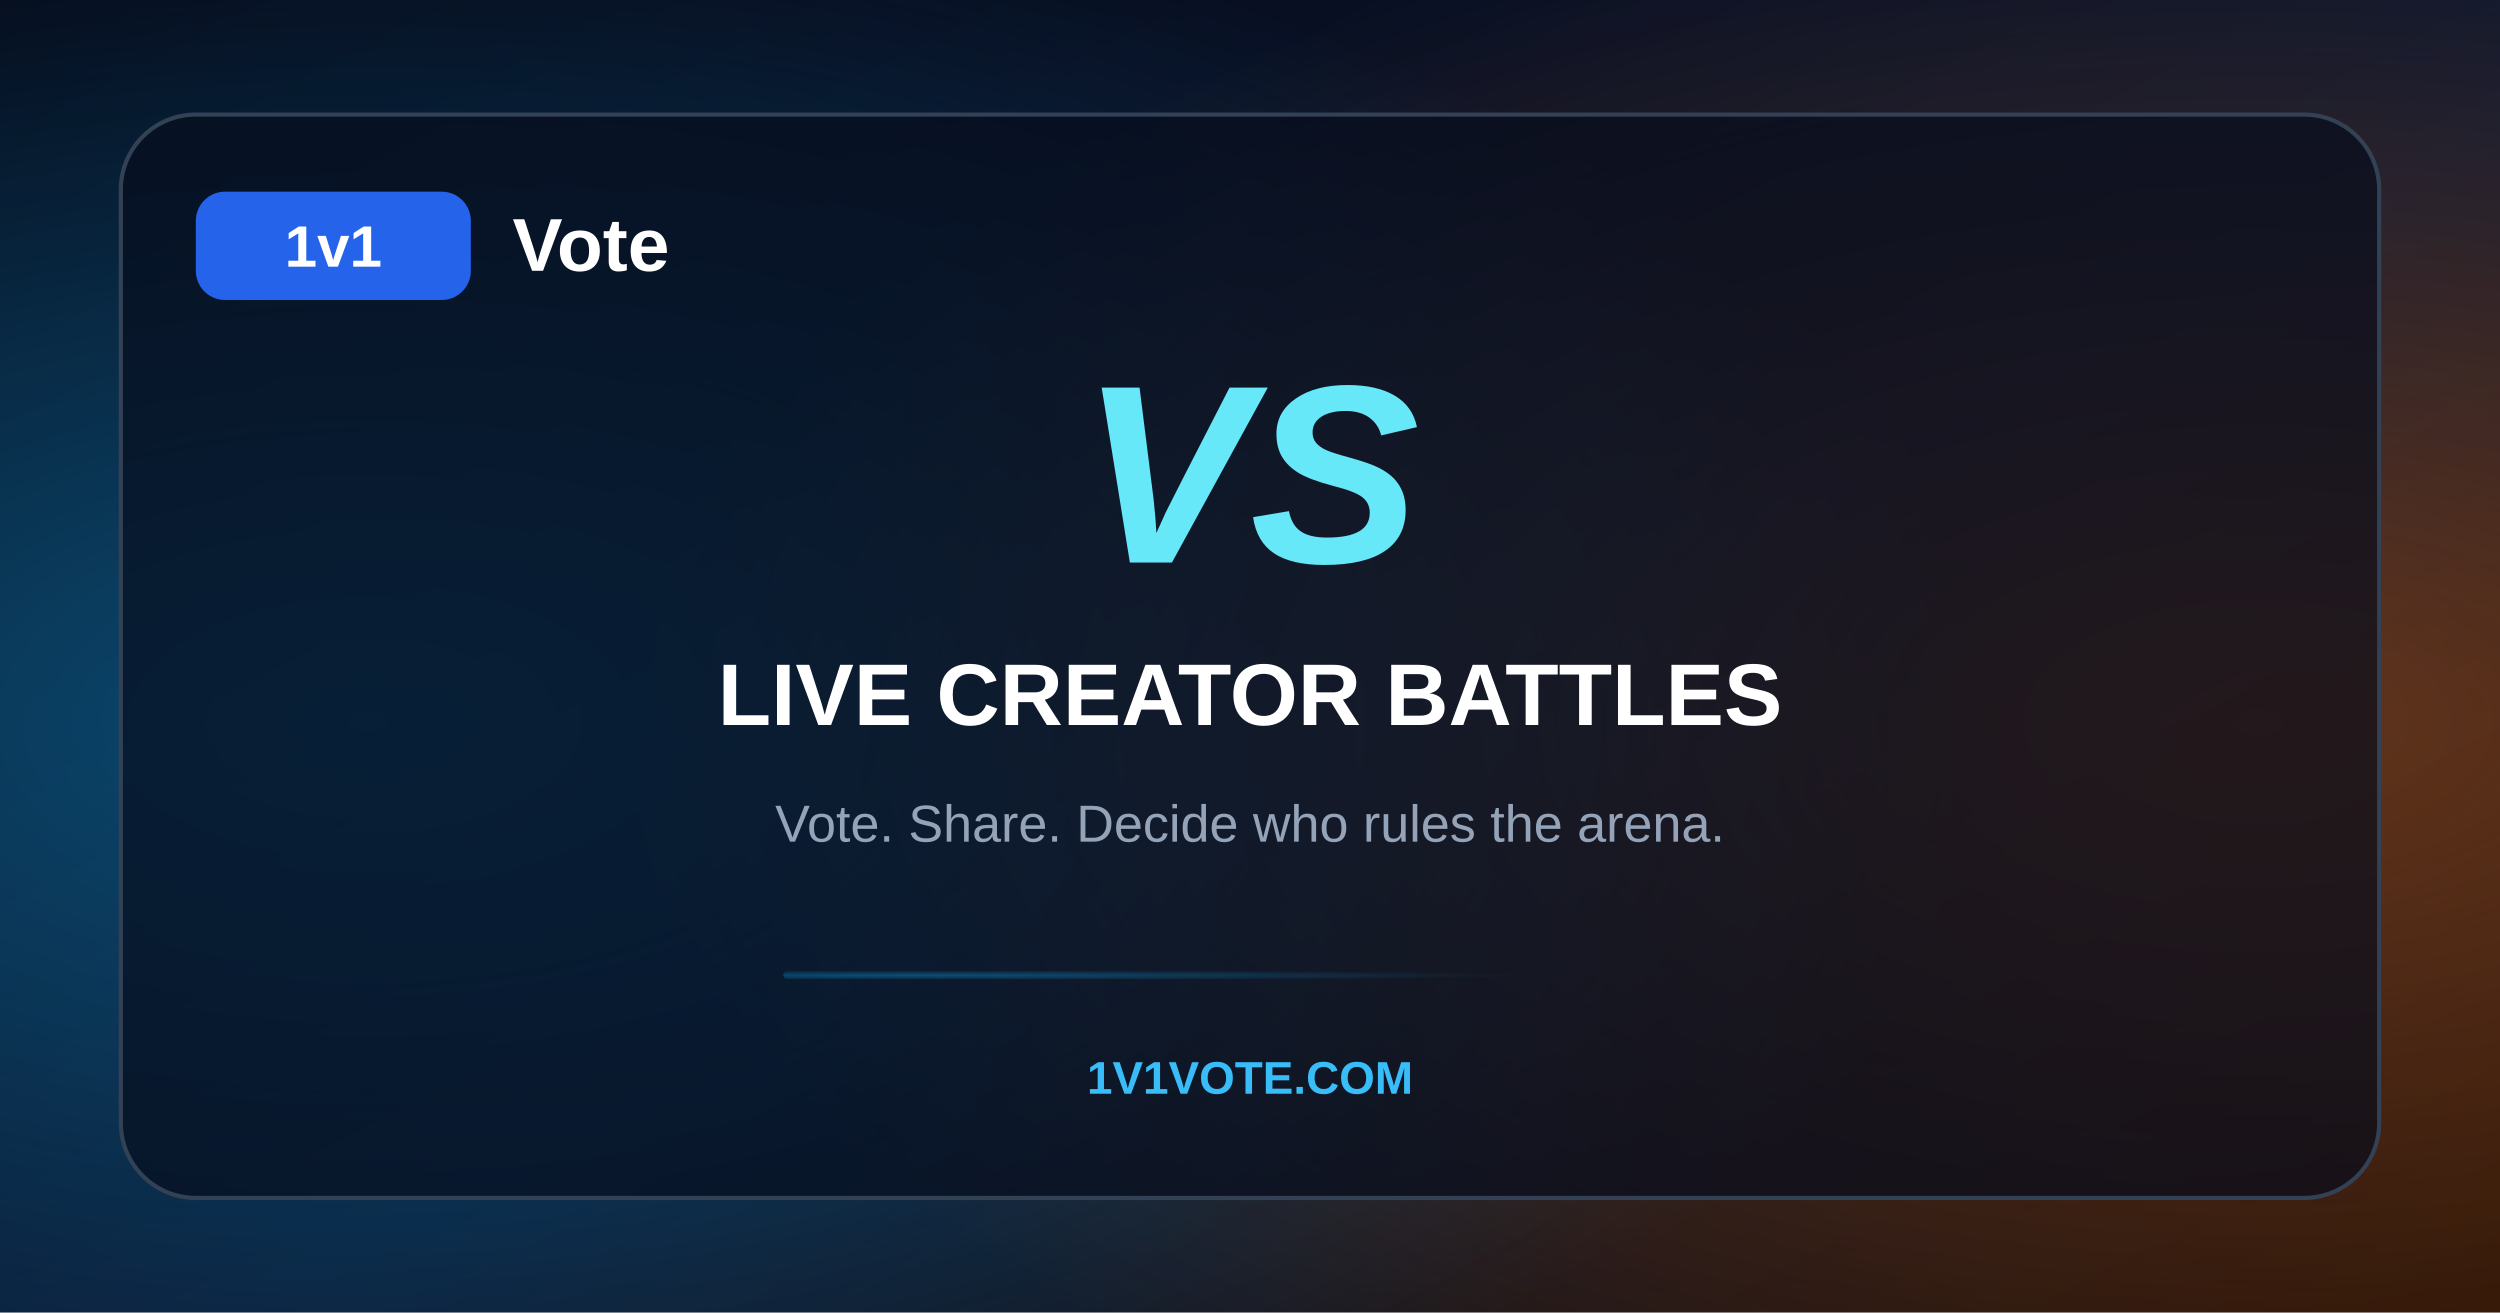
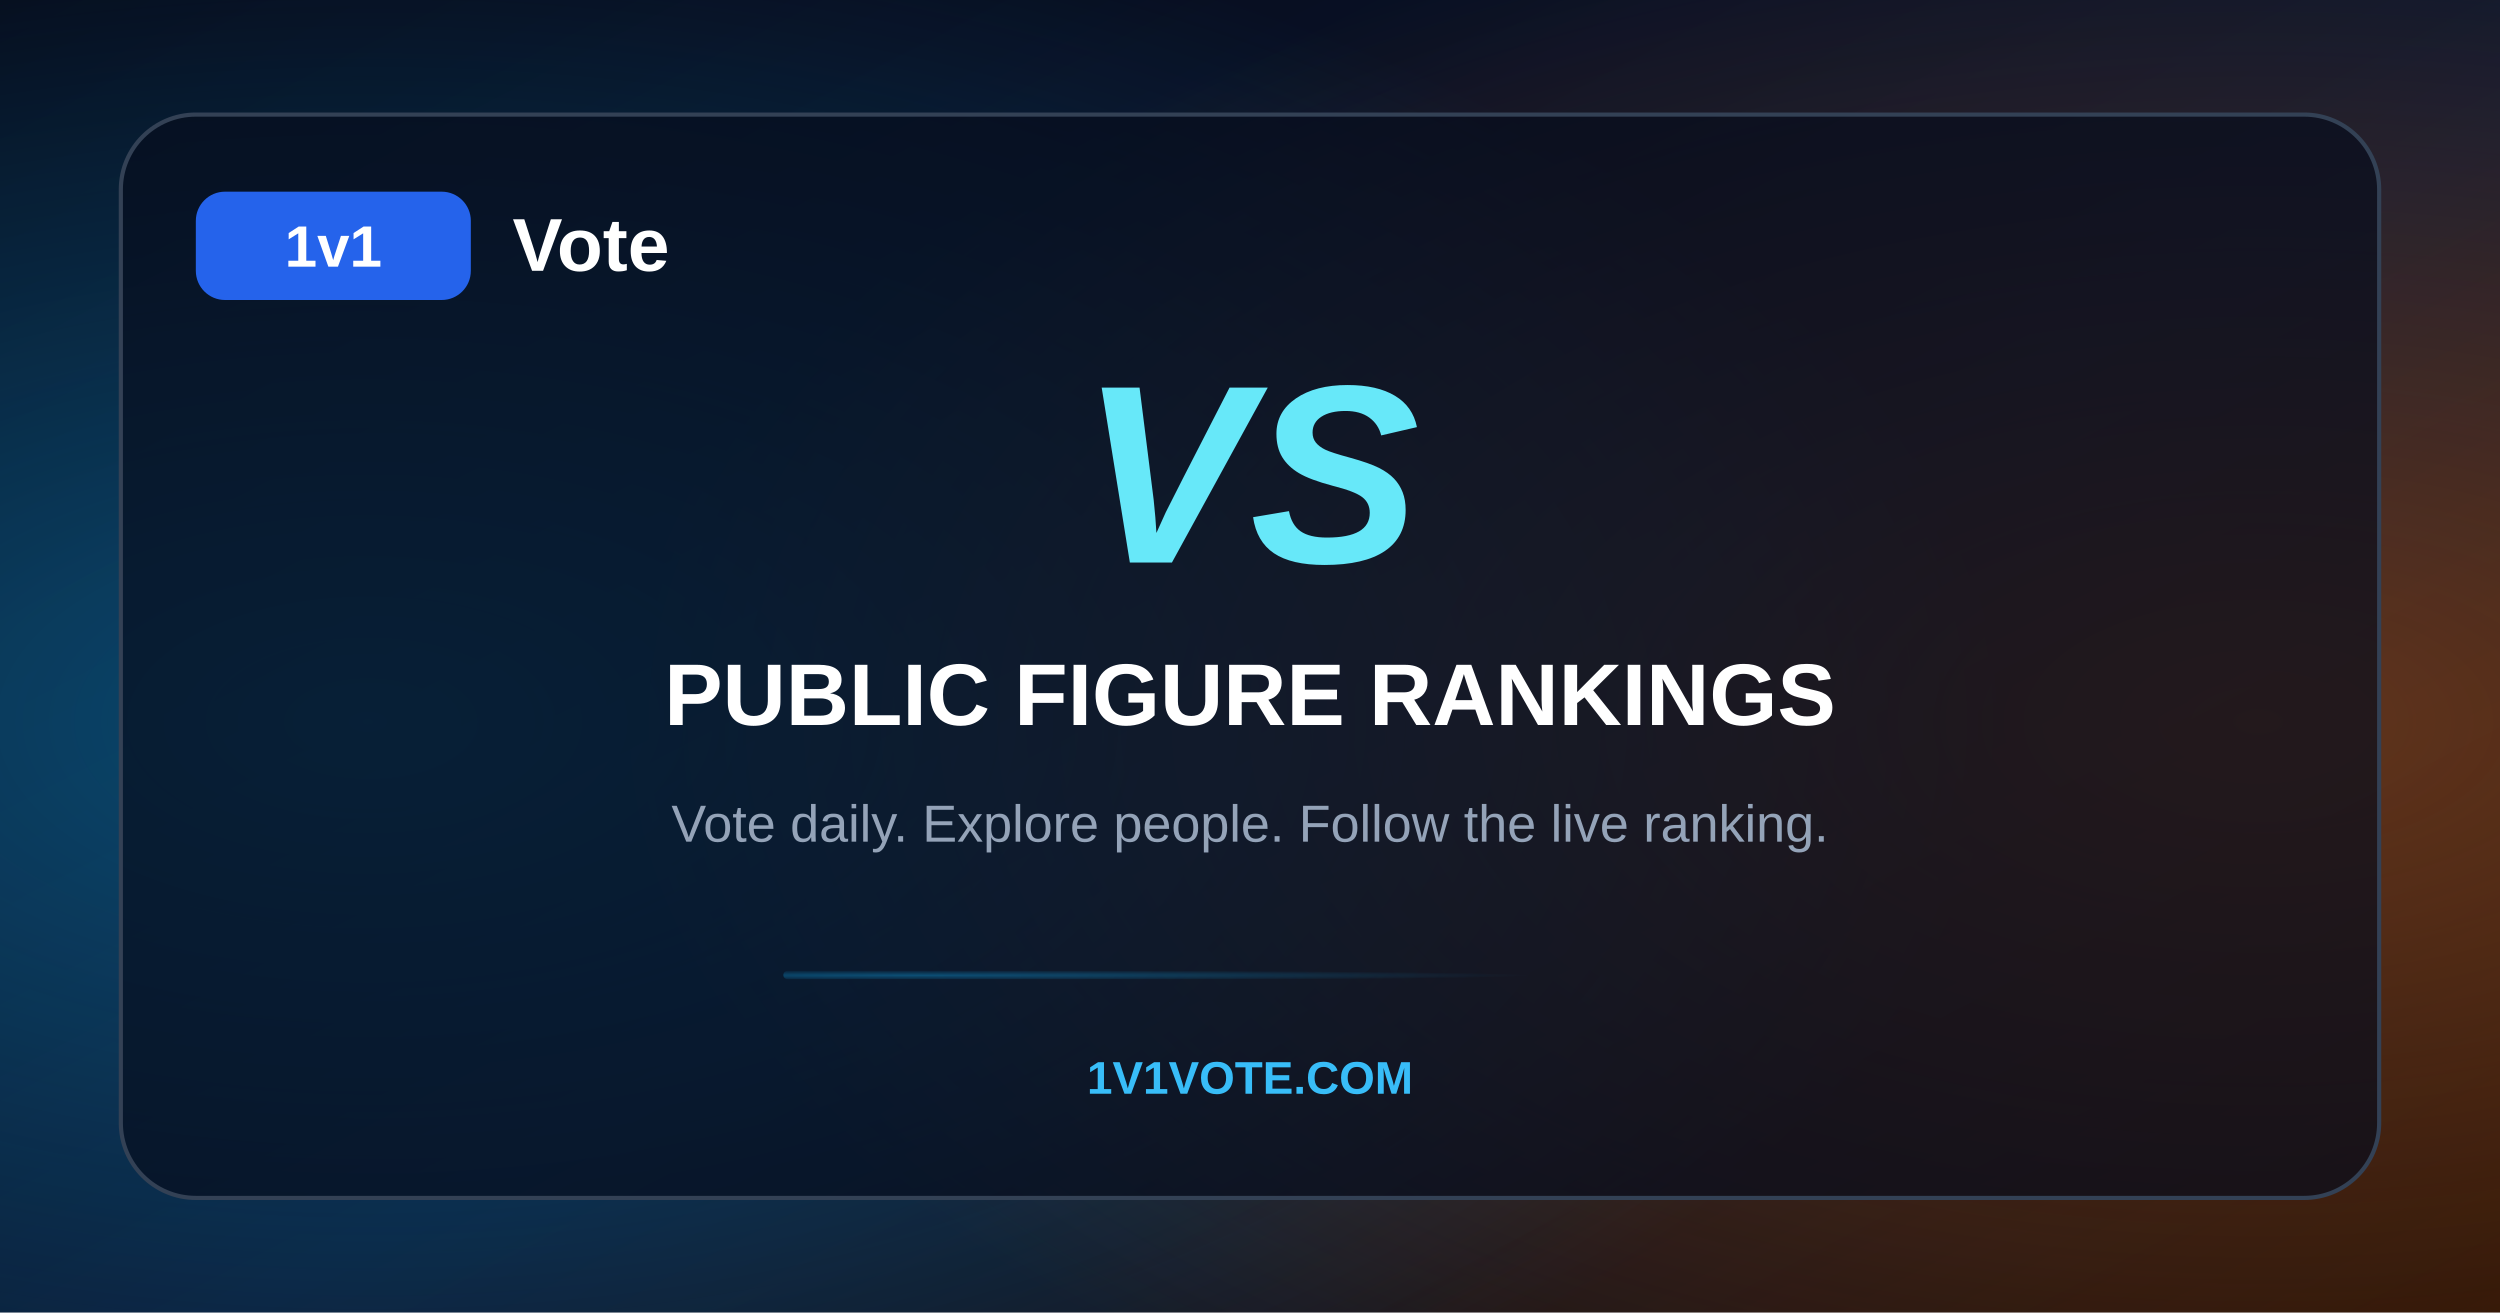
<svg xmlns="http://www.w3.org/2000/svg" width="1200" height="630" viewBox="0 0 1200 630">
  <defs>
    <linearGradient id="bg" x1="0" y1="0" x2="1" y2="1">
      <stop offset="0" stop-color="#050816" />
      <stop offset="0.55" stop-color="#0b1730" />
      <stop offset="1" stop-color="#211007" />
    </linearGradient>
    <radialGradient id="cyan" cx="0.15" cy="0.55" r="0.65">
      <stop offset="0" stop-color="#0ea5e9" stop-opacity="0.38" />
      <stop offset="1" stop-color="#0ea5e9" stop-opacity="0" />
    </radialGradient>
    <radialGradient id="orange" cx="0.9" cy="0.55" r="0.65">
      <stop offset="0" stop-color="#f97316" stop-opacity="0.34" />
      <stop offset="1" stop-color="#f97316" stop-opacity="0" />
    </radialGradient>
  </defs>
  <rect width="1200" height="630" fill="url(#bg)" />
  <rect width="1200" height="630" fill="url(#cyan)" />
  <rect width="1200" height="630" fill="url(#orange)" />
  <rect x="58" y="55" width="1084" height="520" rx="36" fill="#070c1c" fill-opacity="0.68" stroke="#334155" stroke-width="2" />
  <rect x="94" y="92" width="132" height="52" rx="14" fill="#2563eb" />
  <text x="160" y="128" fill="white" font-family="Arial, sans-serif" font-size="28" font-weight="900" text-anchor="middle">1v1</text>
  <text x="246" y="130" fill="white" font-family="Arial, sans-serif" font-size="36" font-weight="900">Vote</text>
  <text x="600" y="270" fill="#67e8f9" font-family="Arial, sans-serif" font-size="122" font-weight="900" font-style="italic" text-anchor="middle">VS</text>
-   <text x="600" y="348" fill="white" font-family="Arial, sans-serif" font-size="42" font-weight="800" text-anchor="middle">LIVE CREATOR BATTLES</text>
-   <text x="600" y="404" fill="#94a3b8" font-family="Arial, sans-serif" font-size="25" text-anchor="middle">Vote. Share. Decide who rules the arena.</text>
+   <text x="600" y="348" fill="white" font-family="Arial, sans-serif" font-size="42" font-weight="800" text-anchor="middle">PUBLIC FIGURE RANKINGS</text>
+   <text x="600" y="404" fill="#94a3b8" font-family="Arial, sans-serif" font-size="25" text-anchor="middle">Vote daily. Explore people. Follow the live ranking.</text>
  <rect x="376" y="466" width="448" height="4" rx="2" fill="url(#cyan)" />
  <text x="600" y="525" fill="#38bdf8" font-family="Arial, sans-serif" font-size="22" font-weight="700" text-anchor="middle">1V1VOTE.COM</text>
</svg>
